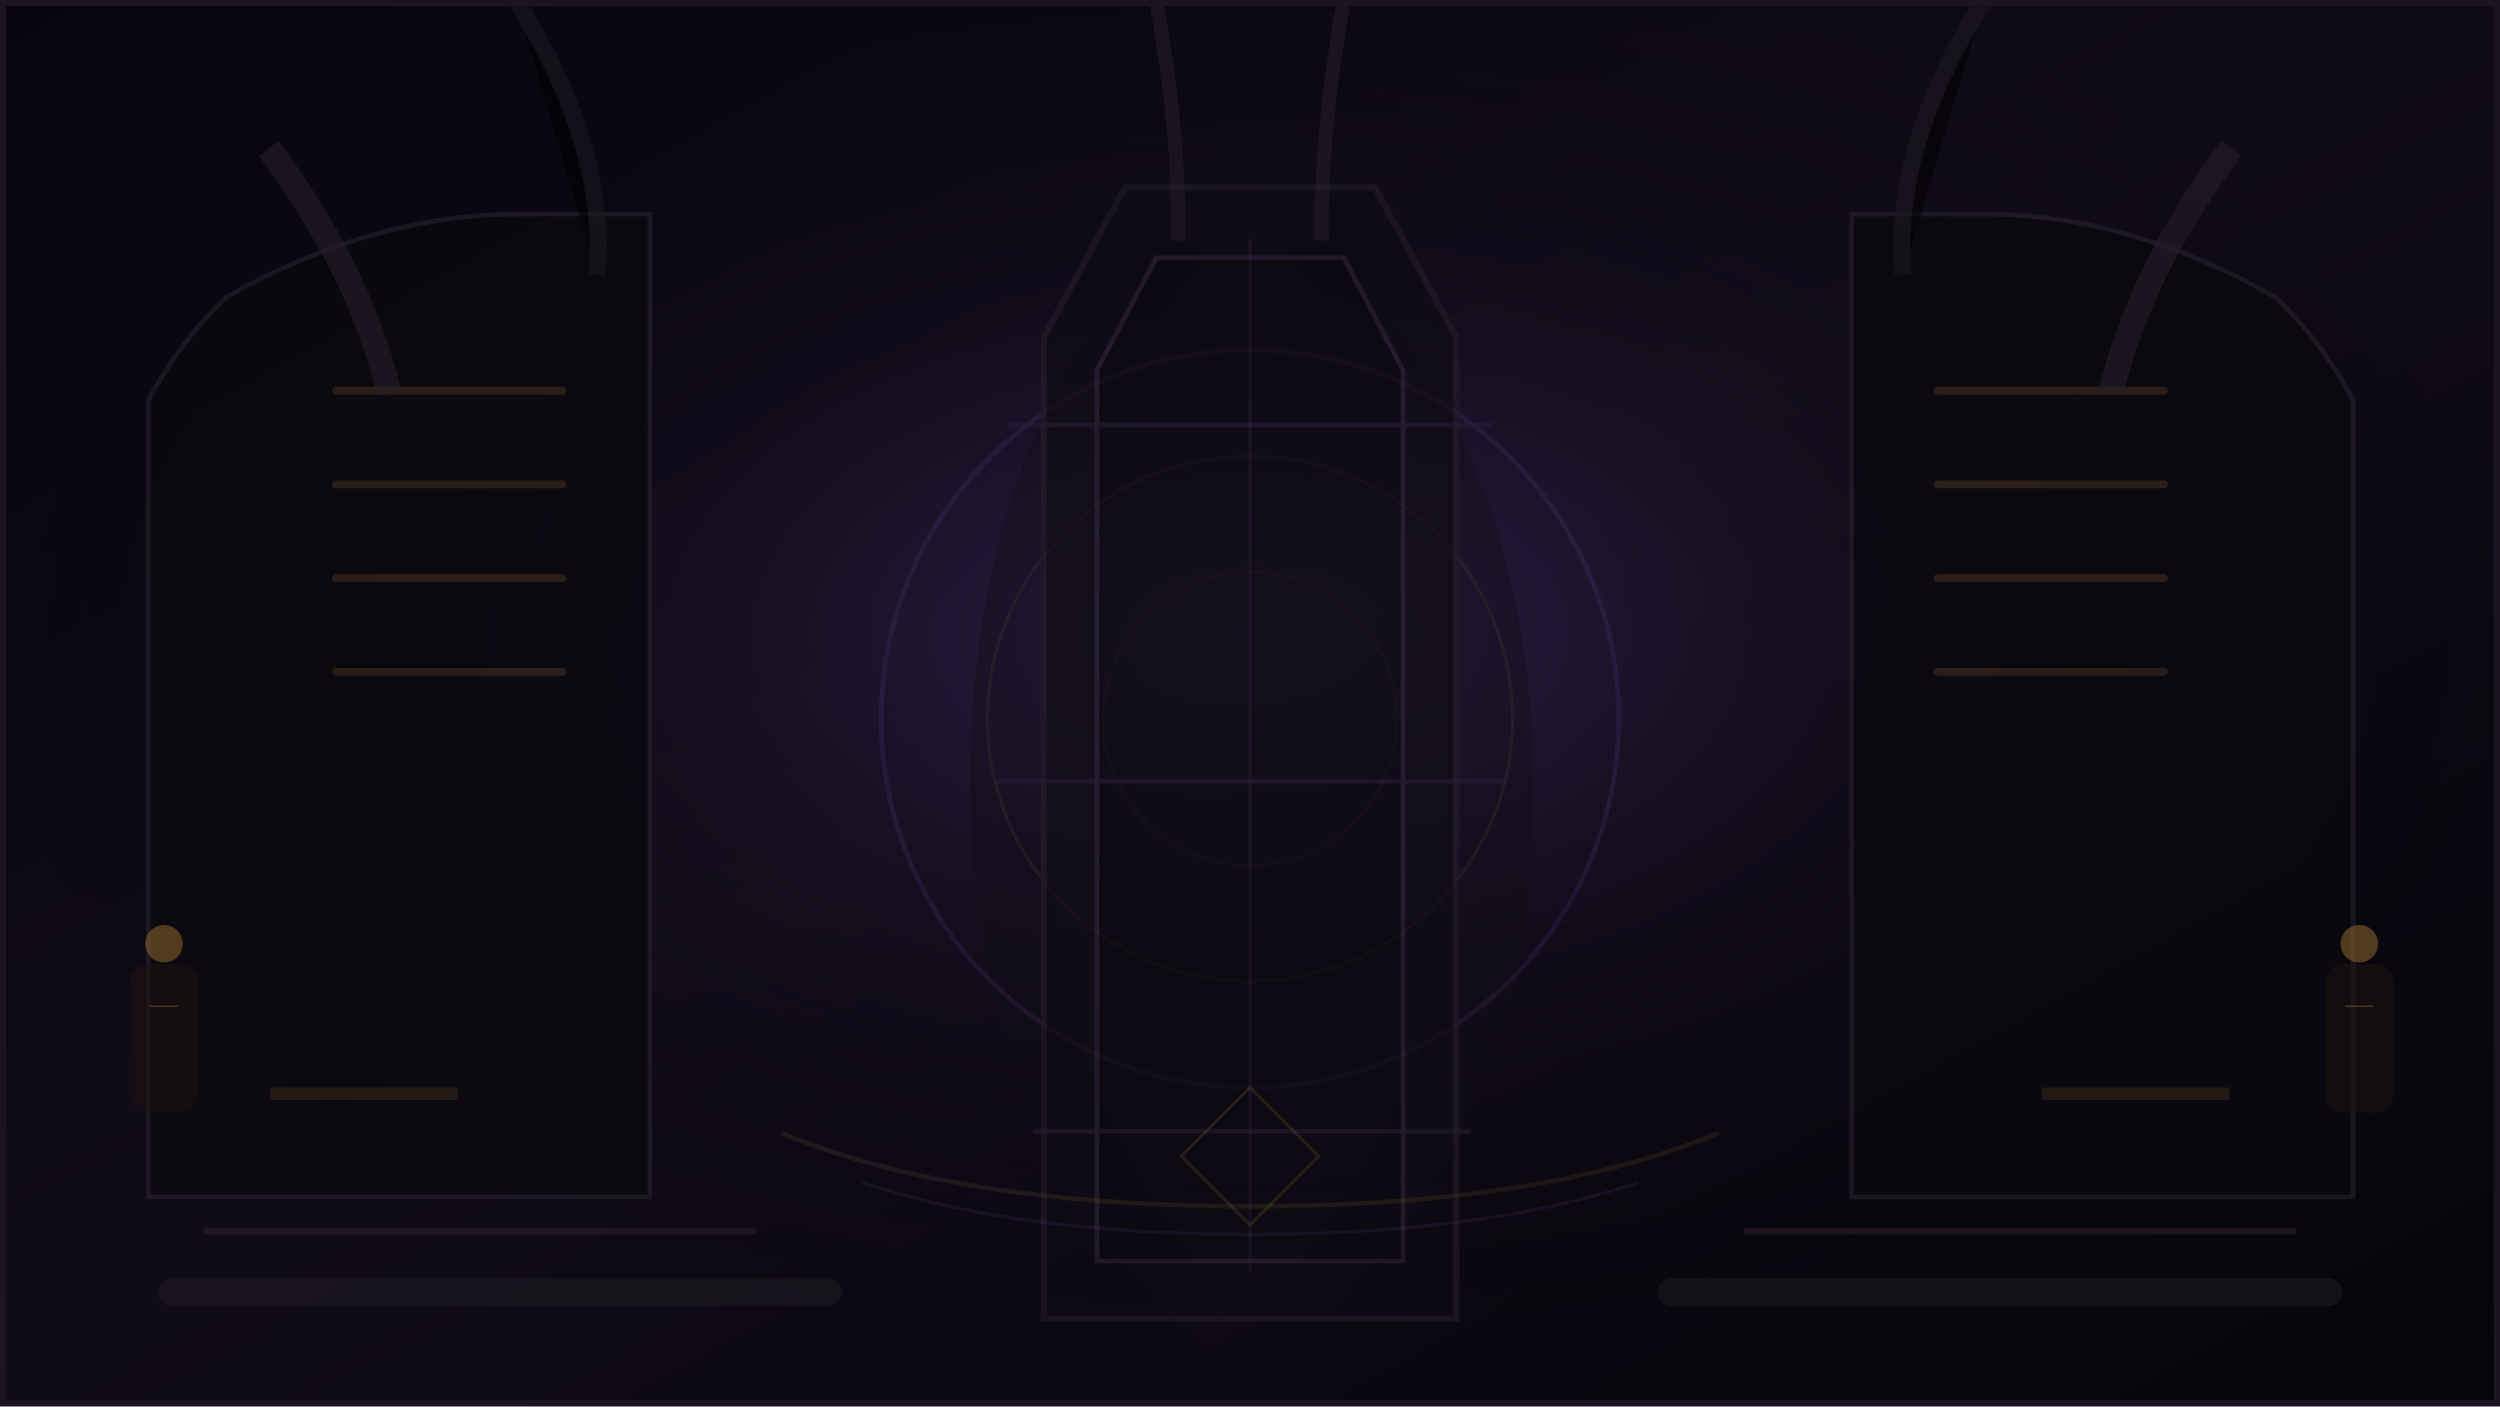
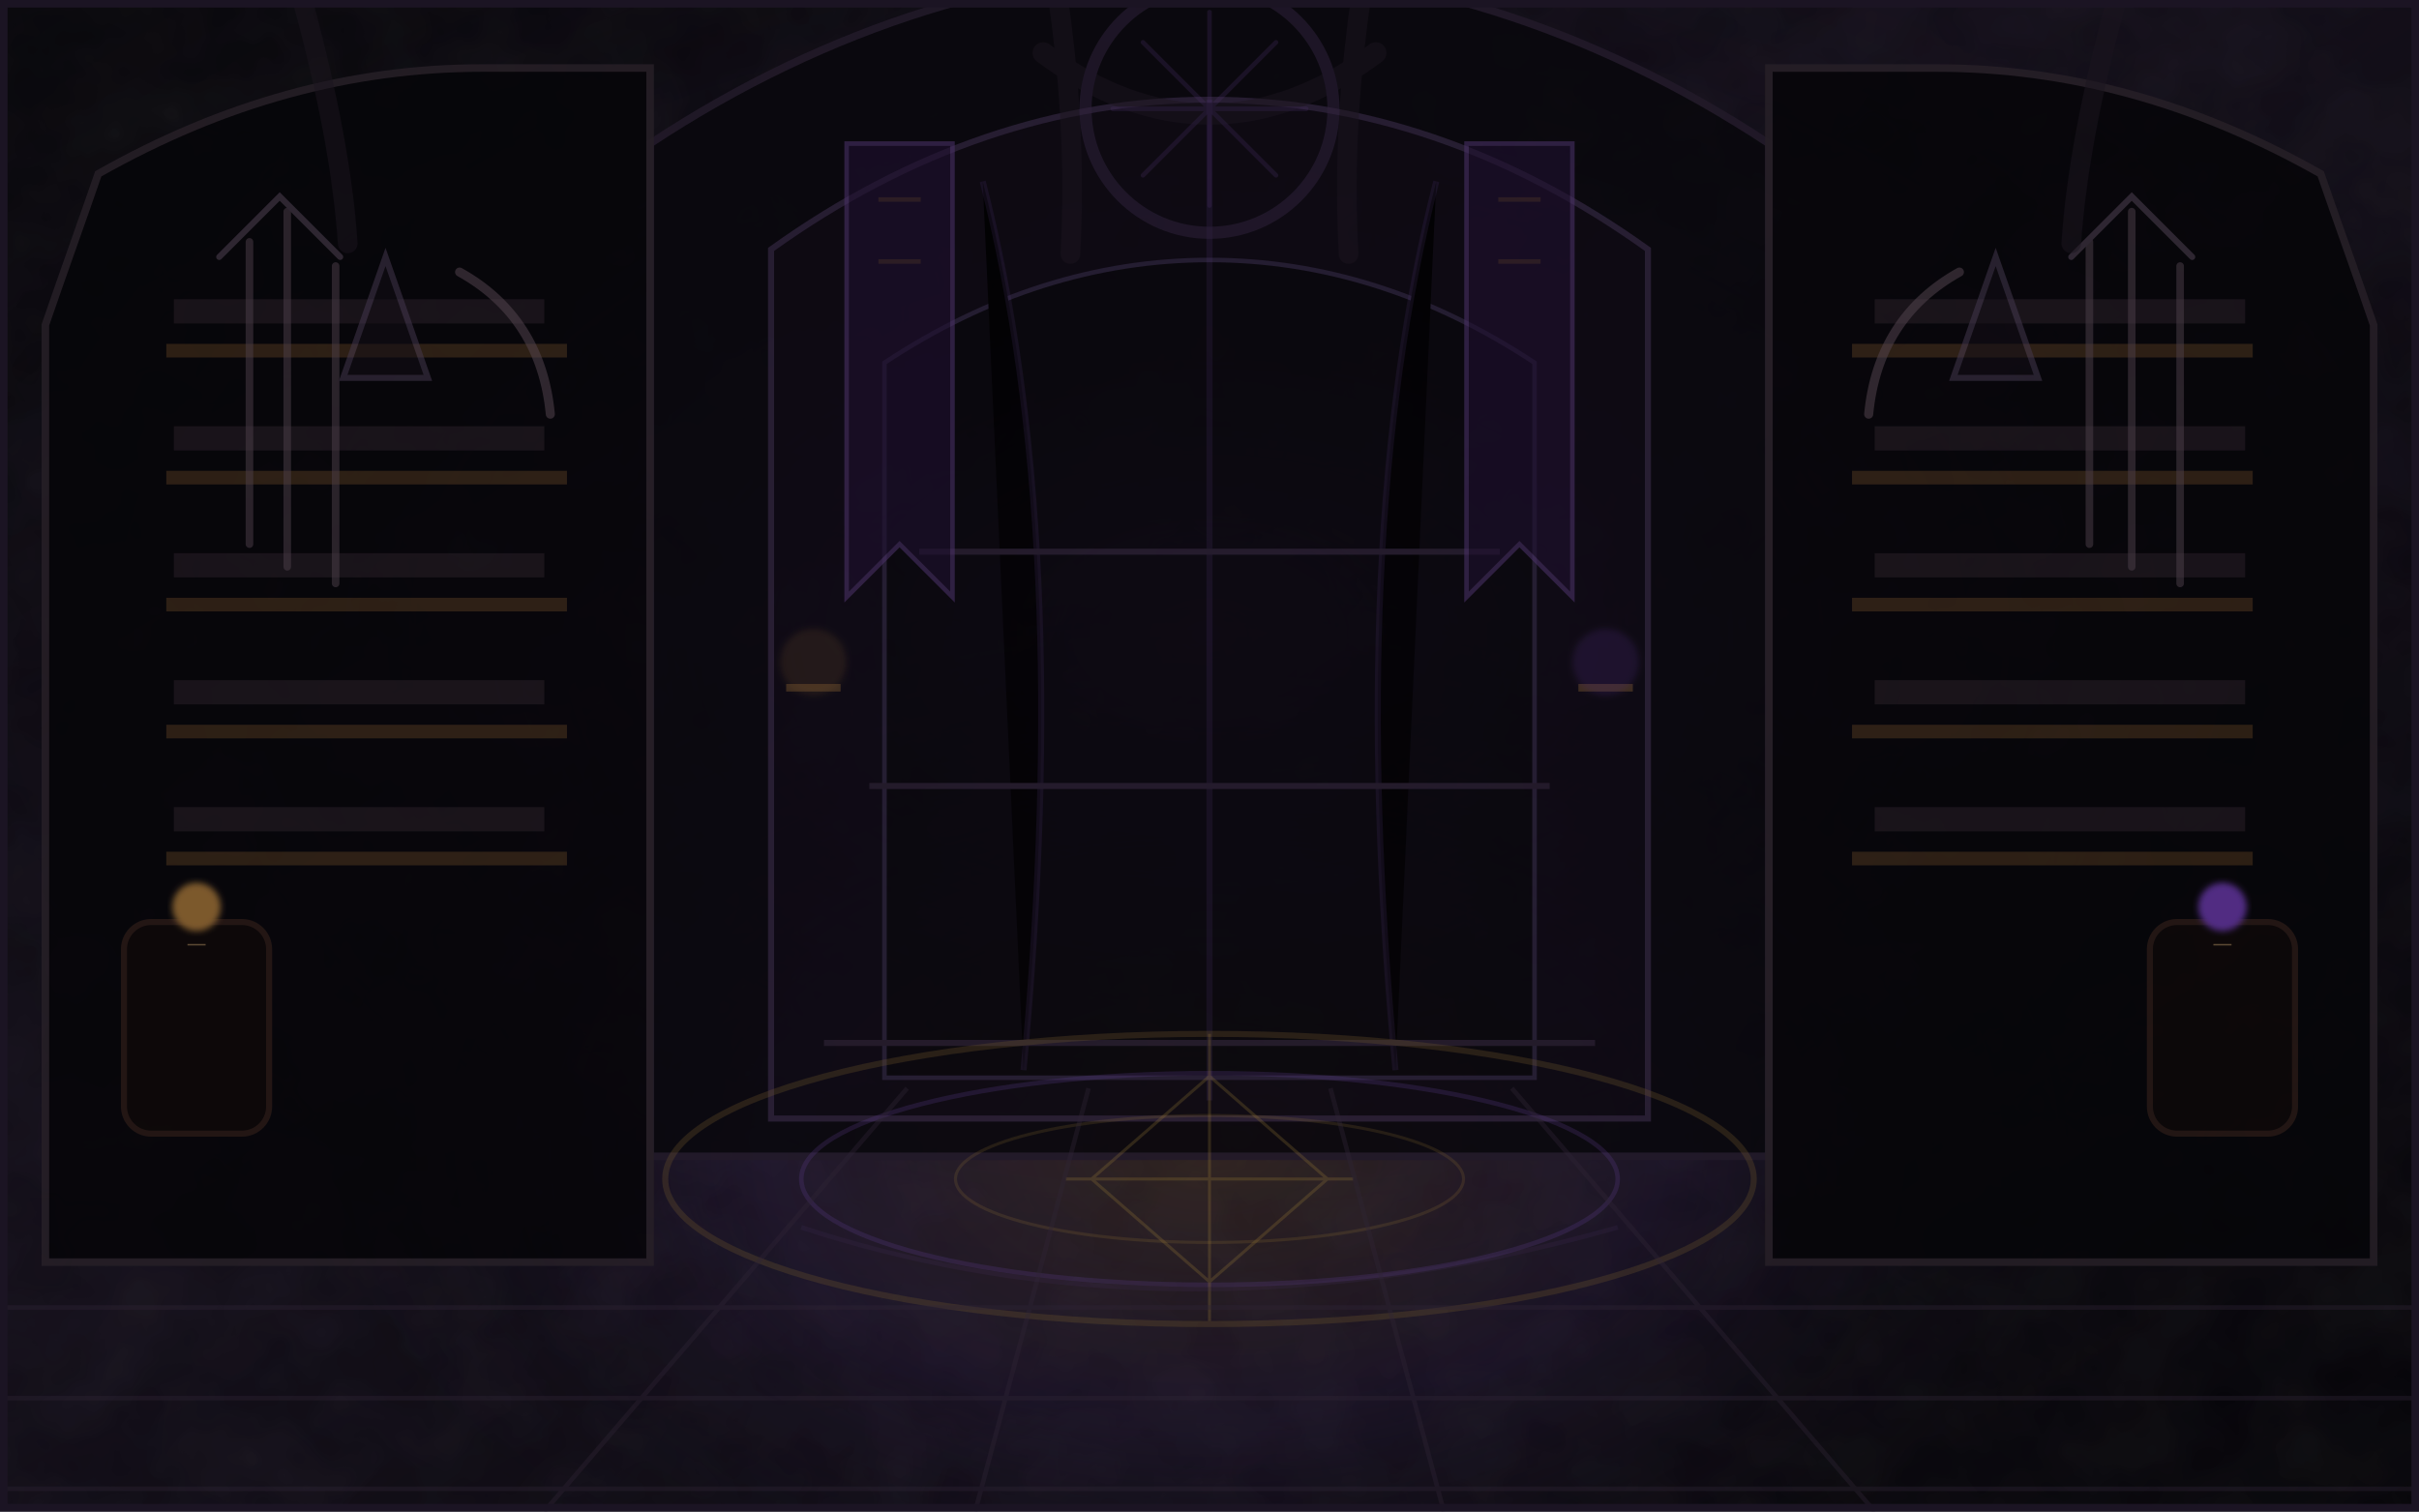
- <svg xmlns="http://www.w3.org/2000/svg" viewBox="0 0 1600 900" width="1600" height="900" preserveAspectRatio="xMidYMid slice">
+ <svg xmlns="http://www.w3.org/2000/svg" viewBox="0 0 1600 1000" width="1600" height="1000" preserveAspectRatio="xMidYMid slice">
  <defs>
-     <linearGradient id="bg" x1="0" x2="1" y1="0" y2="1">
-       <stop offset="0" stop-color="#080711" />
-       <stop offset="0.48" stop-color="#171021" />
-       <stop offset="1" stop-color="#07060c" />
+     <linearGradient id="stone" x1="0" x2="1" y1="0" y2="1">
+       <stop offset="0" stop-color="#07060b" />
+       <stop offset="0.42" stop-color="#16101e" />
+       <stop offset="1" stop-color="#050409" />
    </linearGradient>
-     <radialGradient id="glow" cx="50%" cy="45%" r="52%">
-       <stop offset="0" stop-color="#6f4ca8" stop-opacity="0.55" />
-       <stop offset="0.48" stop-color="#28193a" stop-opacity="0.28" />
-       <stop offset="1" stop-color="#000" stop-opacity="0" />
+     <radialGradient id="centerGlow" cx="50%" cy="42%" r="56%">
+       <stop offset="0" stop-color="#7b4fbd" stop-opacity="0.44" />
+       <stop offset="0.42" stop-color="#3a2355" stop-opacity="0.22" />
+       <stop offset="1" stop-color="#000000" stop-opacity="0" />
    </radialGradient>
-     <filter id="soft">
-       <feGaussianBlur stdDeviation="1.2" />
+     <radialGradient id="floorGlow" cx="50%" cy="76%" r="38%">
+       <stop offset="0" stop-color="#b88945" stop-opacity="0.23" />
+       <stop offset="0.48" stop-color="#6d4a9b" stop-opacity="0.18" />
+       <stop offset="1" stop-color="#000000" stop-opacity="0" />
+     </radialGradient>
+     <filter id="blur">
+       <feGaussianBlur stdDeviation="2.2" />
+     </filter>
+     <filter id="rough">
+       <feTurbulence type="fractalNoise" baseFrequency="0.018" numOctaves="3" seed="12" />
+       <feColorMatrix type="saturate" values="0" />
+       <feComponentTransfer>
+         <feFuncA type="table" tableValues="0 0.10" />
+       </feComponentTransfer>
    </filter>
  </defs>
-   <rect width="1600" height="900" fill="url(#bg)" />
-   <rect width="1600" height="900" fill="url(#glow)" />
-   <g opacity="0.72">
-     <path d="M0 0h1600v900H0z" fill="#020207" opacity="0.22" />
-     <path d="M792 108c-114 92-171 223-171 392 0 174 59 301 177 383 122-82 183-209 183-383 0-167-63-298-189-392z" fill="#120d18" opacity="0.62" />
-     <path d="M798 134c-86 81-129 200-129 357 0 157 43 273 129 349 91-76 137-192 137-349 0-155-46-274-137-357z" fill="#1a1323" opacity="0.50" />
-     <circle cx="800" cy="460" r="236" fill="none" stroke="#7c54b3" stroke-opacity="0.22" stroke-width="3" />
-     <circle cx="800" cy="460" r="168" fill="none" stroke="#d2a845" stroke-opacity="0.12" stroke-width="2" />
-     <circle cx="800" cy="460" r="94" fill="none" stroke="#d2a845" stroke-opacity="0.10" stroke-width="2" />
+   <rect width="1600" height="1000" fill="url(#stone)" />
+   <rect width="1600" height="1000" filter="url(#rough)" opacity="0.75" />
+   <rect width="1600" height="1000" fill="url(#centerGlow)" />
+   <rect width="1600" height="1000" fill="url(#floorGlow)" />
+   <g opacity="0.88">
+     <path d="M430 95c118-78 246-117 370-117s252 39 370 117v670H430z" fill="#0b0910" stroke="#2a2033" stroke-width="5" />
+     <path d="M510 165c92-66 190-99 290-99s198 33 290 99v575H510z" fill="#100b16" stroke="#332641" stroke-width="4" />
+     <path d="M585 240c68-45 140-68 215-68s147 23 215 68v473H585z" fill="#0a080e" stroke="#2f2540" stroke-width="3" />
+     <path d="M800 66v662M650 120c40 156 49 352 27 588M950 120c-40 156-49 352-27 588" stroke="#7d55b7" stroke-opacity="0.15" stroke-width="4" />
+     <path d="M608 365h384M575 520h450M545 690h510" stroke="#2c2234" stroke-width="4" />
  </g>
-   <g opacity="0.7" stroke-linecap="round">
-     <path d="M145 190c62-35 124-53 188-53h83v629H95V256c14-26 31-48 50-66z" fill="#0b0a10" stroke="#2a2431" stroke-width="3" />
-     <path d="M1185 137h83c64 0 126 18 188 53 19 18 36 40 50 66v510h-321V137z" fill="#0b0a10" stroke="#2a2431" stroke-width="3" />
-     <path d="M215 250h145M215 310h145M215 370h145M215 430h145M1240 250h145M1240 310h145M1240 370h145M1240 430h145" stroke="#7e5c2b" stroke-opacity="0.45" stroke-width="5" />
-     <path d="M132 788h350M1118 788h350" stroke="#4a3144" stroke-opacity="0.55" stroke-width="4" />
-     <path d="M110 827h420M1070 827h420" stroke="#211d25" stroke-opacity="0.85" stroke-width="18" />
+   <g opacity="0.86">
+     <path d="M65 115c83-47 167-70 254-70h111v790H30V215c12-35 24-68 35-100z" fill="#07060a" stroke="#2f2630" stroke-width="5" />
+     <path d="M1535 115c-83-47-167-70-254-70h-111v790h400V215c-12-35-24-68-35-100z" fill="#07060a" stroke="#2f2630" stroke-width="5" />
+     <path d="M110 232h265M110 316h265M110 400h265M110 484h265M110 568h265M1225 232h265M1225 316h265M1225 400h265M1225 484h265M1225 568h265" stroke="#8a6131" stroke-opacity="0.42" stroke-width="9" />
+     <path d="M115 206h245M115 290h245M115 374h245M115 458h245M115 542h245M1240 206h245M1240 290h245M1240 374h245M1240 458h245M1240 542h245" stroke="#211a21" stroke-width="16" />
  </g>
-   <g opacity="0.62">
-     <path d="M720 120h160l52 96v628H668V216z" fill="#100d16" stroke="#282131" stroke-width="4" />
-     <path d="M740 165h120l38 72v570H702V237z" fill="#0b0a11" stroke="#332840" stroke-width="3" />
-     <path d="M645 272h310M636 500h328M661 724h280" stroke="#342848" stroke-opacity="0.7" stroke-width="3" />
-     <path d="M800 153v662" stroke="#6e4b9a" stroke-opacity="0.2" stroke-width="2" />
+   <g opacity="0.52" stroke-linecap="round">
+     <path d="M165 160v200M190 140v235M222 176v210M1382 160v200M1410 140v235M1442 176v210" stroke="#5d4c5b" stroke-width="5" />
+     <path d="M145 170l40-40 40 40M1370 170l40-40 40 40" fill="none" stroke="#65546a" stroke-width="4" />
+     <path d="M255 170l-28 80 56 0zM1320 170l-28 80 56 0z" fill="#17121a" stroke="#574664" stroke-width="4" />
+     <path d="M304 180c36 20 56 52 60 94M1296 180c-36 20-56 52-60 94" fill="none" stroke="#6a5663" stroke-width="6" />
  </g>
-   <g opacity="0.55">
-     <path d="M172 95c38 51 64 103 77 156M1428 95c-38 51-64 103-77 156" stroke="#2d2531" stroke-width="16" />
-     <path d="M330 0c40 63 57 122 52 176M1270 0c-40 63-57 122-52 176" stroke="#211b25" stroke-width="11" />
-     <path d="M740 0c10 58 15 109 14 154M860 0c-10 58-15 109-14 154" stroke="#2b2031" stroke-width="9" />
+   <g opacity="0.58">
+     <path d="M560 95h70v300l-35-35-35 35zM970 95h70v300l-35-35-35 35z" fill="#26133a" stroke="#5c3d7f" stroke-width="3" />
+     <path d="M581 132h28M581 173h28M991 132h28M991 173h28" stroke="#b88945" stroke-opacity="0.30" stroke-width="3" />
  </g>
-   <g opacity="0.65">
-     <path d="M500 725c74 31 174 47 300 47s226-16 300-47" fill="none" stroke="#8b6c37" stroke-opacity="0.28" stroke-width="3" />
-     <path d="M552 757c66 22 149 33 248 33s182-11 248-33" fill="none" stroke="#6f4ca8" stroke-opacity="0.25" stroke-width="2" />
-     <path d="M800 696l44 44-44 44-44-44z" fill="none" stroke="#d2a845" stroke-opacity="0.23" stroke-width="2" />
+   <g opacity="0.5" stroke-linecap="round">
+     <path d="M200 0c17 62 27 116 30 161M1400 0c-17 62-27 116-30 161M700 0c8 56 11 112 8 168M900 0c-8 56-11 112-8 168" stroke="#211926" stroke-width="13" />
+     <path d="M690 35c72 54 148 54 220 0" fill="none" stroke="#211926" stroke-width="14" />
+     <circle cx="800" cy="72" r="82" fill="none" stroke="#3b2a4c" stroke-width="8" />
+     <path d="M800 8v128M736 72h128M756 28l88 88M844 28l-88 88" stroke="#5f3d88" stroke-opacity="0.48" stroke-width="3" />
  </g>
-   <g opacity="0.5">
-     <circle cx="105" cy="604" r="12" fill="#b38438" />
-     <circle cx="1510" cy="604" r="12" fill="#b38438" />
-     <rect x="83" y="617" width="44" height="95" rx="12" fill="#241612" />
-     <rect x="1488" y="617" width="44" height="95" rx="12" fill="#241612" />
-     <path d="M96 644h18M1501 644h18" stroke="#ffd36c" stroke-opacity="0.5" />
-     <path d="M173 700h120M1307 700h120" stroke="#9f6d2f" stroke-opacity="0.4" stroke-width="8" />
+   <g opacity="0.70">
+     <rect x="82" y="610" width="96" height="140" rx="18" fill="#120b0a" stroke="#3a241e" stroke-width="4" />
+     <rect x="1422" y="610" width="96" height="140" rx="18" fill="#120b0a" stroke="#3a241e" stroke-width="4" />
+     <circle cx="130" cy="600" r="16" fill="#d99b4a" filter="url(#blur)" />
+     <circle cx="1470" cy="600" r="16" fill="#8b4ce2" filter="url(#blur)" />
+     <path d="M124 625h12M1464 625h12" stroke="#ffd18a" stroke-opacity="0.58" />
+     <path d="M520 455h36M1044 455h36" stroke="#d99b4a" stroke-opacity="0.42" stroke-width="5" />
+     <circle cx="538" cy="438" r="22" fill="#d99b4a" opacity="0.18" filter="url(#blur)" />
+     <circle cx="1062" cy="438" r="22" fill="#8b4ce2" opacity="0.22" filter="url(#blur)" />
  </g>
-   <rect width="1600" height="900" fill="#000" opacity="0.15" />
-   <rect width="1600" height="900" fill="none" stroke="#1b1423" stroke-width="8" />
+   <g opacity="0.82" fill="none">
+     <ellipse cx="800" cy="780" rx="360" ry="96" stroke="#8b6c37" stroke-opacity="0.36" stroke-width="4" />
+     <ellipse cx="800" cy="780" rx="270" ry="70" stroke="#7b4fbd" stroke-opacity="0.28" stroke-width="3" />
+     <ellipse cx="800" cy="780" rx="168" ry="42" stroke="#d2a845" stroke-opacity="0.20" stroke-width="2" />
+     <path d="M800 684v190M705 780h190M800 712l78 68-78 68-78-68z" stroke="#d2a845" stroke-opacity="0.28" stroke-width="2" />
+     <path d="M530 812c134 44 314 64 540 0" stroke="#5c3d7f" stroke-opacity="0.20" stroke-width="3" />
+   </g>
+   <g opacity="0.38" stroke="#3b2c42" stroke-width="3">
+     <path d="M0 865h1600M0 925h1600M0 985h1600" />
+     <path d="M600 720 360 1000M1000 720l240 280M720 720l-75 280M880 720l75 280" />
+   </g>
+   <rect width="1600" height="1000" fill="#000" opacity="0.20" />
+   <rect width="1600" height="1000" fill="none" stroke="#1b1423" stroke-width="10" />
</svg>
